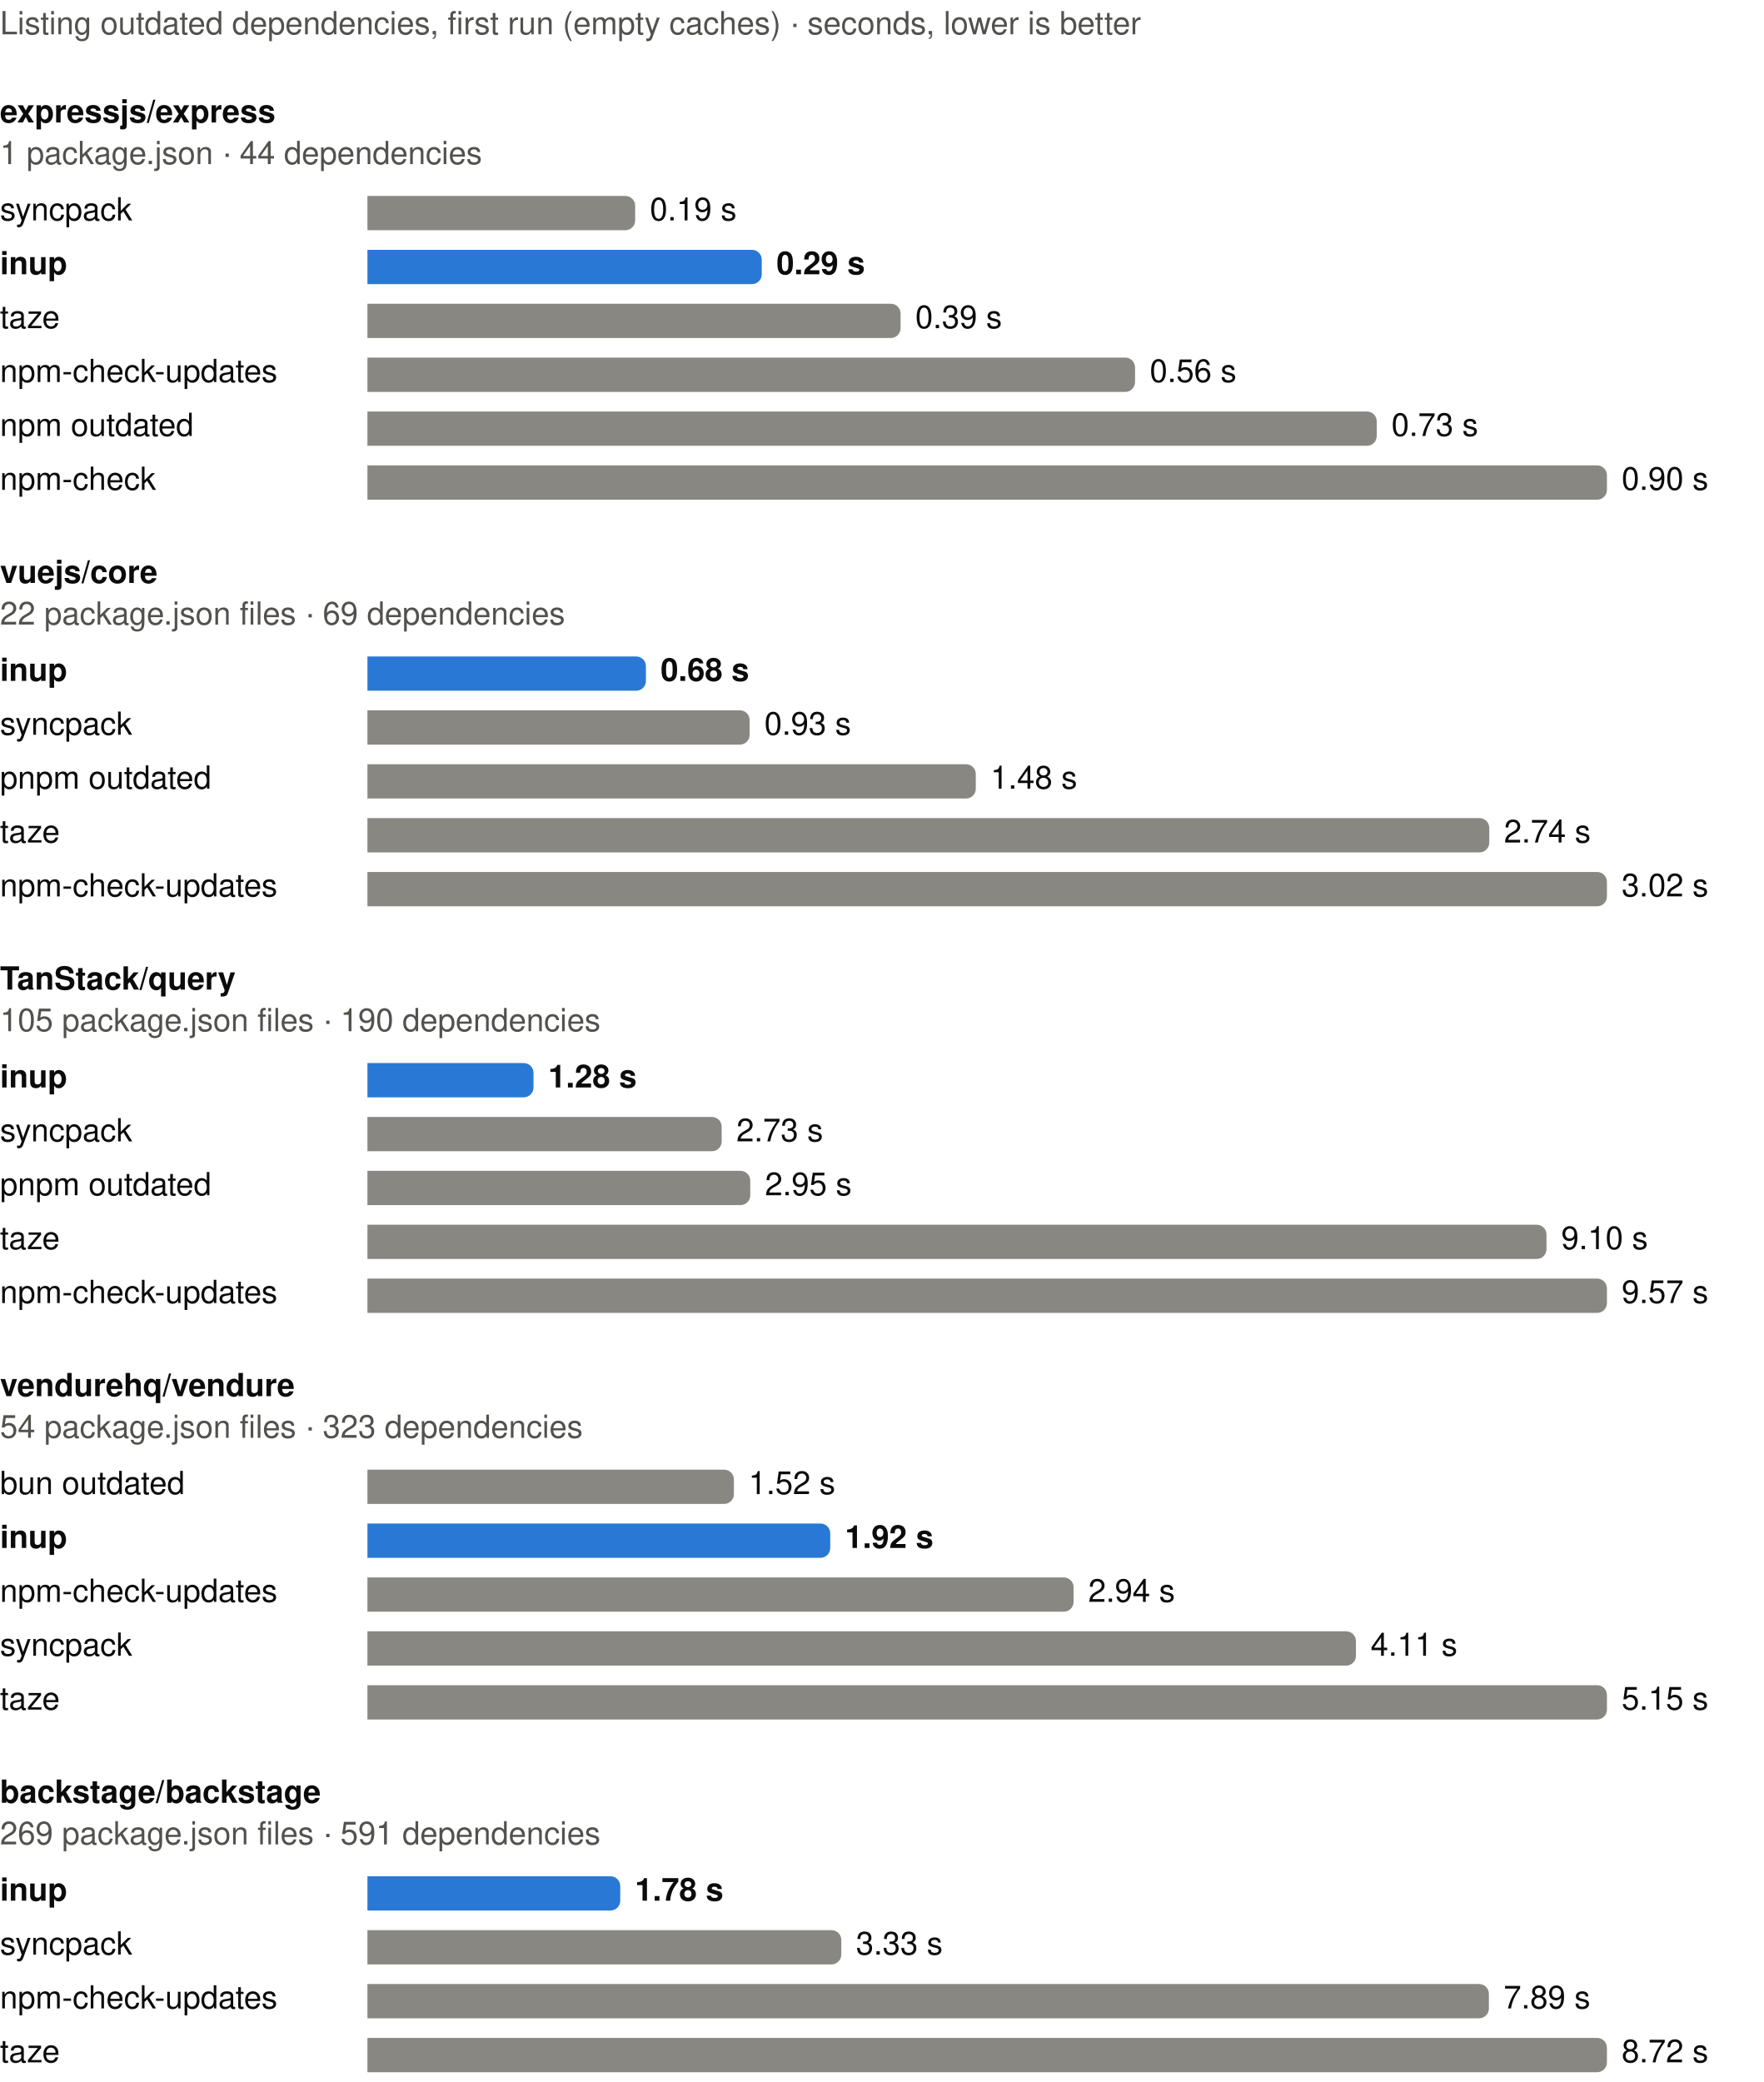
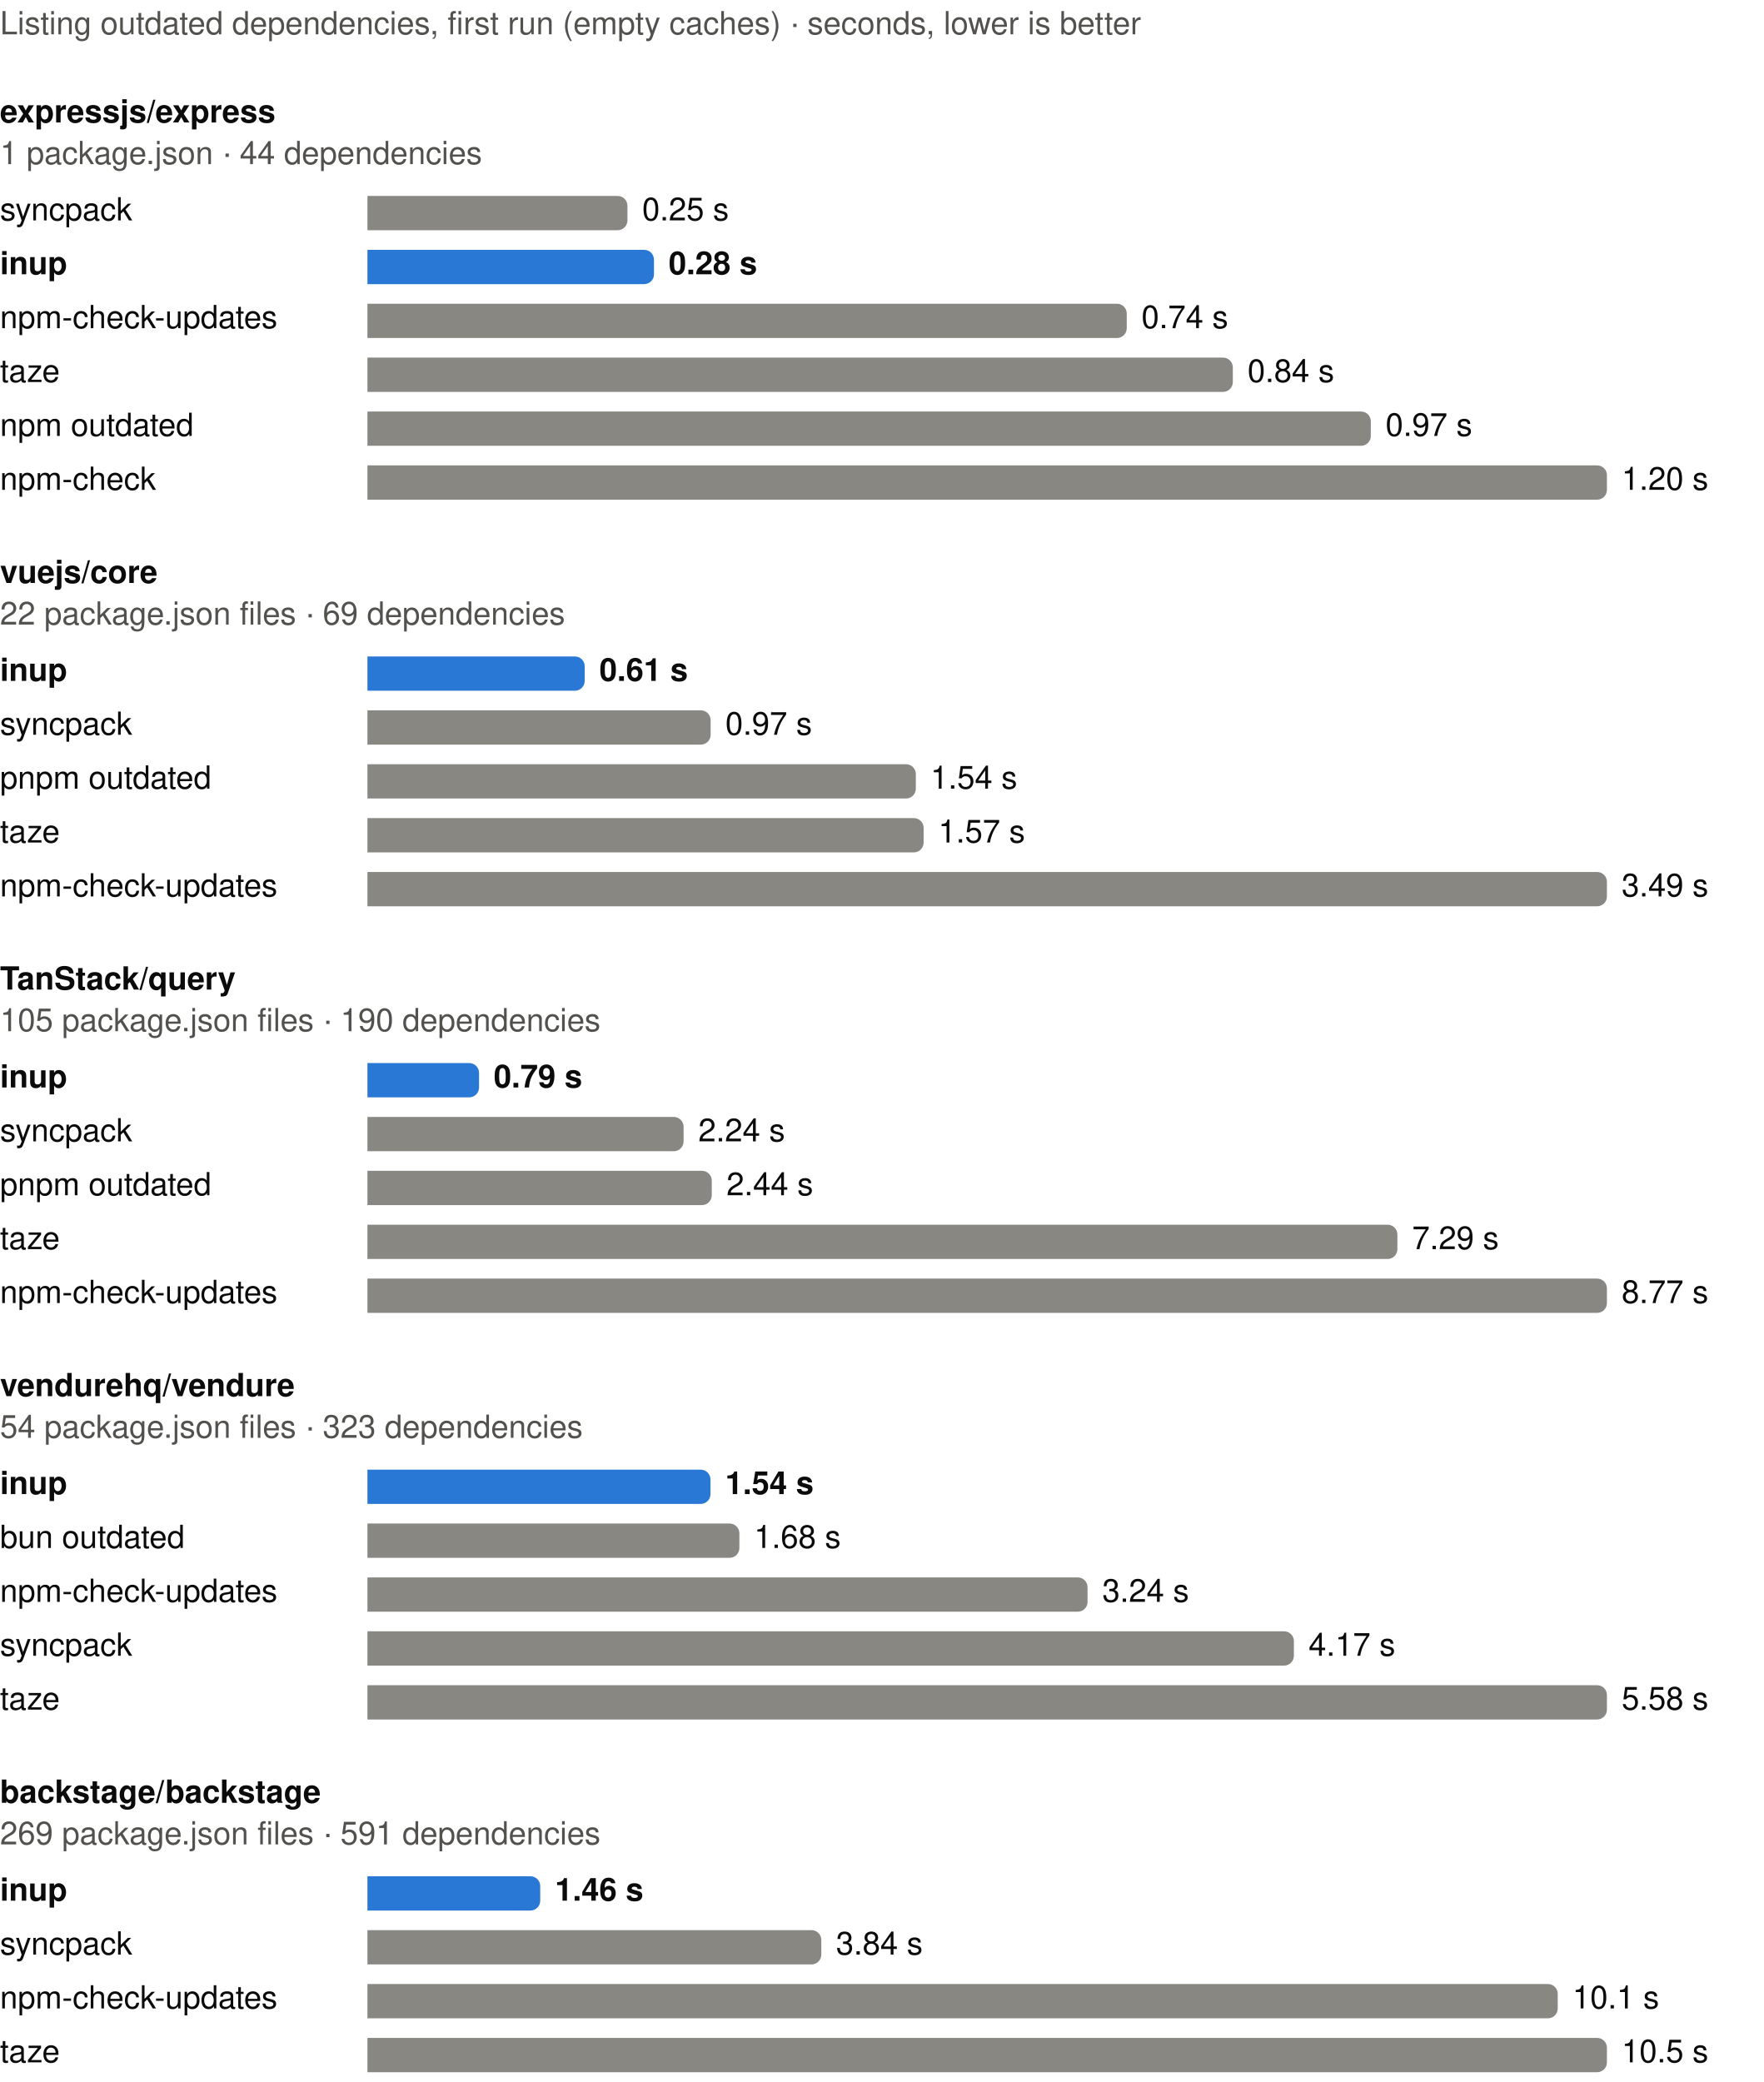
<svg xmlns="http://www.w3.org/2000/svg" width="720" height="850" viewBox="0 0 720 850" role="img" aria-labelledby="title desc">
  <style>text{font-family:system-ui,-apple-system,"Segoe UI",Helvetica,Arial,sans-serif;font-size:13px}</style>
  <text x="0" y="14" fill="#52514e">Listing outdated dependencies, first run (empty caches) · seconds, lower is better</text>
  <text x="0" y="50" fill="#0b0b0b" font-weight="600">expressjs/express</text>
  <text x="0" y="67" fill="#52514e">1 package.json · 44 dependencies</text>
  <text x="0" y="87" fill="#0b0b0b" dominant-baseline="central">syncpack</text>
-   <path d="M150 80h105.296a4 4 0 0 1 4 4v6a4 4 0 0 1 -4 4h-105.296z" fill="#898781" />
-   <text x="265.296" y="87" fill="#0b0b0b" dominant-baseline="central">0.19 s</text>
+   <path d="M150 80h102.142a4 4 0 0 1 4 4v6a4 4 0 0 1 -4 4h-102.142z" fill="#898781" />
+   <text x="262.142" y="87" fill="#0b0b0b" dominant-baseline="central">0.25 s</text>
  <text x="0" y="109" fill="#0b0b0b" dominant-baseline="central" font-weight="600">inup</text>
-   <path d="M150 102h156.976a4 4 0 0 1 4 4v6a4 4 0 0 1 -4 4h-156.976z" fill="#2a78d6" />
-   <text x="316.976" y="109" fill="#0b0b0b" dominant-baseline="central" font-weight="600">0.29 s</text>
-   <text x="0" y="131" fill="#0b0b0b" dominant-baseline="central">taze</text>
-   <path d="M150 124h213.646a4 4 0 0 1 4 4v6a4 4 0 0 1 -4 4h-213.646z" fill="#898781" />
-   <text x="373.646" y="131" fill="#0b0b0b" dominant-baseline="central">0.39 s</text>
-   <text x="0" y="153" fill="#0b0b0b" dominant-baseline="central">npm-check-updates</text>
-   <path d="M150 146h309.361a4 4 0 0 1 4 4v6a4 4 0 0 1 -4 4h-309.361z" fill="#898781" />
-   <text x="469.361" y="153" fill="#0b0b0b" dominant-baseline="central">0.56 s</text>
+   <path d="M150 102h112.973a4 4 0 0 1 4 4v6a4 4 0 0 1 -4 4h-112.973z" fill="#2a78d6" />
+   <text x="272.973" y="109" fill="#0b0b0b" dominant-baseline="central" font-weight="600">0.28 s</text>
+   <text x="0" y="131" fill="#0b0b0b" dominant-baseline="central">npm-check-updates</text>
+   <path d="M150 124h305.973a4 4 0 0 1 4 4v6a4 4 0 0 1 -4 4h-305.973z" fill="#898781" />
+   <text x="465.973" y="131" fill="#0b0b0b" dominant-baseline="central">0.74 s</text>
+   <text x="0" y="153" fill="#0b0b0b" dominant-baseline="central">taze</text>
+   <path d="M150 146h349.277a4 4 0 0 1 4 4v6a4 4 0 0 1 -4 4h-349.277z" fill="#898781" />
+   <text x="509.277" y="153" fill="#0b0b0b" dominant-baseline="central">0.84 s</text>
  <text x="0" y="175" fill="#0b0b0b" dominant-baseline="central">npm outdated</text>
-   <path d="M150 168h408.027a4 4 0 0 1 4 4v6a4 4 0 0 1 -4 4h-408.027z" fill="#898781" />
-   <text x="568.027" y="175" fill="#0b0b0b" dominant-baseline="central">0.73 s</text>
+   <path d="M150 168h405.612a4 4 0 0 1 4 4v6a4 4 0 0 1 -4 4h-405.612z" fill="#898781" />
+   <text x="565.612" y="175" fill="#0b0b0b" dominant-baseline="central">0.97 s</text>
  <text x="0" y="197" fill="#0b0b0b" dominant-baseline="central">npm-check</text>
  <path d="M150 190h502a4 4 0 0 1 4 4v6a4 4 0 0 1 -4 4h-502z" fill="#898781" />
-   <text x="662" y="197" fill="#0b0b0b" dominant-baseline="central">0.90 s</text>
+   <text x="662" y="197" fill="#0b0b0b" dominant-baseline="central">1.20 s</text>
  <text x="0" y="238" fill="#0b0b0b" font-weight="600">vuejs/core</text>
  <text x="0" y="255" fill="#52514e">22 package.json files · 69 dependencies</text>
  <text x="0" y="275" fill="#0b0b0b" dominant-baseline="central" font-weight="600">inup</text>
-   <path d="M150 268h109.692a4 4 0 0 1 4 4v6a4 4 0 0 1 -4 4h-109.692z" fill="#2a78d6" />
-   <text x="269.692" y="275" fill="#0b0b0b" dominant-baseline="central" font-weight="600">0.68 s</text>
+   <path d="M150 268h84.69a4 4 0 0 1 4 4v6a4 4 0 0 1 -4 4h-84.69z" fill="#2a78d6" />
+   <text x="244.69" y="275" fill="#0b0b0b" dominant-baseline="central" font-weight="600">0.61 s</text>
  <text x="0" y="297" fill="#0b0b0b" dominant-baseline="central">syncpack</text>
-   <path d="M150 290h152.033a4 4 0 0 1 4 4v6a4 4 0 0 1 -4 4h-152.033z" fill="#898781" />
-   <text x="312.033" y="297" fill="#0b0b0b" dominant-baseline="central">0.93 s</text>
+   <path d="M150 290h136.101a4 4 0 0 1 4 4v6a4 4 0 0 1 -4 4h-136.101z" fill="#898781" />
+   <text x="296.101" y="297" fill="#0b0b0b" dominant-baseline="central">0.97 s</text>
  <text x="0" y="319" fill="#0b0b0b" dominant-baseline="central">pnpm outdated</text>
-   <path d="M150 312h244.351a4 4 0 0 1 4 4v6a4 4 0 0 1 -4 4h-244.351z" fill="#898781" />
-   <text x="404.351" y="319" fill="#0b0b0b" dominant-baseline="central">1.48 s</text>
+   <path d="M150 312h219.872a4 4 0 0 1 4 4v6a4 4 0 0 1 -4 4h-219.872z" fill="#898781" />
+   <text x="379.872" y="319" fill="#0b0b0b" dominant-baseline="central">1.54 s</text>
  <text x="0" y="341" fill="#0b0b0b" dominant-baseline="central">taze</text>
-   <path d="M150 334h453.973a4 4 0 0 1 4 4v6a4 4 0 0 1 -4 4h-453.973z" fill="#898781" />
-   <text x="613.973" y="341" fill="#0b0b0b" dominant-baseline="central">2.74 s</text>
+   <path d="M150 334h223.056a4 4 0 0 1 4 4v6a4 4 0 0 1 -4 4h-223.056z" fill="#898781" />
+   <text x="383.056" y="341" fill="#0b0b0b" dominant-baseline="central">1.57 s</text>
  <text x="0" y="363" fill="#0b0b0b" dominant-baseline="central">npm-check-updates</text>
  <path d="M150 356h502a4 4 0 0 1 4 4v6a4 4 0 0 1 -4 4h-502z" fill="#898781" />
-   <text x="662" y="363" fill="#0b0b0b" dominant-baseline="central">3.02 s</text>
+   <text x="662" y="363" fill="#0b0b0b" dominant-baseline="central">3.49 s</text>
  <text x="0" y="404" fill="#0b0b0b" font-weight="600">TanStack/query</text>
  <text x="0" y="421" fill="#52514e">105 package.json files · 190 dependencies</text>
  <text x="0" y="441" fill="#0b0b0b" dominant-baseline="central" font-weight="600">inup</text>
-   <path d="M150 434h63.793a4 4 0 0 1 4 4v6a4 4 0 0 1 -4 4h-63.793z" fill="#2a78d6" />
-   <text x="223.793" y="441" fill="#0b0b0b" dominant-baseline="central" font-weight="600">1.28 s</text>
+   <path d="M150 434h41.562a4 4 0 0 1 4 4v6a4 4 0 0 1 -4 4h-41.562z" fill="#2a78d6" />
+   <text x="201.562" y="441" fill="#0b0b0b" dominant-baseline="central" font-weight="600">0.79 s</text>
  <text x="0" y="463" fill="#0b0b0b" dominant-baseline="central">syncpack</text>
-   <path d="M150 456h140.614a4 4 0 0 1 4 4v6a4 4 0 0 1 -4 4h-140.614z" fill="#898781" />
-   <text x="300.614" y="463" fill="#0b0b0b" dominant-baseline="central">2.73 s</text>
+   <path d="M150 456h125.065a4 4 0 0 1 4 4v6a4 4 0 0 1 -4 4h-125.065z" fill="#898781" />
+   <text x="285.065" y="463" fill="#0b0b0b" dominant-baseline="central">2.24 s</text>
  <text x="0" y="485" fill="#0b0b0b" dominant-baseline="central">pnpm outdated</text>
-   <path d="M150 478h152.281a4 4 0 0 1 4 4v6a4 4 0 0 1 -4 4h-152.281z" fill="#898781" />
-   <text x="312.281" y="485" fill="#0b0b0b" dominant-baseline="central">2.95 s</text>
+   <path d="M150 478h136.567a4 4 0 0 1 4 4v6a4 4 0 0 1 -4 4h-136.567z" fill="#898781" />
+   <text x="296.567" y="485" fill="#0b0b0b" dominant-baseline="central">2.44 s</text>
  <text x="0" y="507" fill="#0b0b0b" dominant-baseline="central">taze</text>
-   <path d="M150 500h477.327a4 4 0 0 1 4 4v6a4 4 0 0 1 -4 4h-477.327z" fill="#898781" />
-   <text x="637.327" y="507" fill="#0b0b0b" dominant-baseline="central">9.10 s</text>
+   <path d="M150 500h416.46a4 4 0 0 1 4 4v6a4 4 0 0 1 -4 4h-416.46z" fill="#898781" />
+   <text x="576.46" y="507" fill="#0b0b0b" dominant-baseline="central">7.29 s</text>
  <text x="0" y="529" fill="#0b0b0b" dominant-baseline="central">npm-check-updates</text>
  <path d="M150 522h502a4 4 0 0 1 4 4v6a4 4 0 0 1 -4 4h-502z" fill="#898781" />
-   <text x="662" y="529" fill="#0b0b0b" dominant-baseline="central">9.57 s</text>
+   <text x="662" y="529" fill="#0b0b0b" dominant-baseline="central">8.77 s</text>
  <text x="0" y="570" fill="#0b0b0b" font-weight="600">vendurehq/vendure</text>
  <text x="0" y="587" fill="#52514e">54 package.json files · 323 dependencies</text>
-   <text x="0" y="607" fill="#0b0b0b" dominant-baseline="central">bun outdated</text>
-   <path d="M150 600h145.6a4 4 0 0 1 4 4v6a4 4 0 0 1 -4 4h-145.6z" fill="#898781" />
-   <text x="305.6" y="607" fill="#0b0b0b" dominant-baseline="central">1.52 s</text>
-   <text x="0" y="629" fill="#0b0b0b" dominant-baseline="central" font-weight="600">inup</text>
-   <path d="M150 622h184.932a4 4 0 0 1 4 4v6a4 4 0 0 1 -4 4h-184.932z" fill="#2a78d6" />
-   <text x="344.932" y="629" fill="#0b0b0b" dominant-baseline="central" font-weight="600">1.92 s</text>
+   <text x="0" y="607" fill="#0b0b0b" dominant-baseline="central" font-weight="600">inup</text>
+   <path d="M150 600h136.035a4 4 0 0 1 4 4v6a4 4 0 0 1 -4 4h-136.035z" fill="#2a78d6" />
+   <text x="296.035" y="607" fill="#0b0b0b" dominant-baseline="central" font-weight="600">1.54 s</text>
+   <text x="0" y="629" fill="#0b0b0b" dominant-baseline="central">bun outdated</text>
+   <path d="M150 622h147.84a4 4 0 0 1 4 4v6a4 4 0 0 1 -4 4h-147.84z" fill="#898781" />
+   <text x="307.84" y="629" fill="#0b0b0b" dominant-baseline="central">1.68 s</text>
  <text x="0" y="651" fill="#0b0b0b" dominant-baseline="central">npm-check-updates</text>
-   <path d="M150 644h284.271a4 4 0 0 1 4 4v6a4 4 0 0 1 -4 4h-284.271z" fill="#898781" />
-   <text x="444.271" y="651" fill="#0b0b0b" dominant-baseline="central">2.94 s</text>
+   <path d="M150 644h289.976a4 4 0 0 1 4 4v6a4 4 0 0 1 -4 4h-289.976z" fill="#898781" />
+   <text x="449.976" y="651" fill="#0b0b0b" dominant-baseline="central">3.24 s</text>
  <text x="0" y="673" fill="#0b0b0b" dominant-baseline="central">syncpack</text>
-   <path d="M150 666h399.542a4 4 0 0 1 4 4v6a4 4 0 0 1 -4 4h-399.542z" fill="#898781" />
-   <text x="559.542" y="673" fill="#0b0b0b" dominant-baseline="central">4.11 s</text>
+   <path d="M150 666h374.209a4 4 0 0 1 4 4v6a4 4 0 0 1 -4 4h-374.209z" fill="#898781" />
+   <text x="534.209" y="673" fill="#0b0b0b" dominant-baseline="central">4.17 s</text>
  <text x="0" y="695" fill="#0b0b0b" dominant-baseline="central">taze</text>
  <path d="M150 688h502a4 4 0 0 1 4 4v6a4 4 0 0 1 -4 4h-502z" fill="#898781" />
-   <text x="662" y="695" fill="#0b0b0b" dominant-baseline="central">5.15 s</text>
+   <text x="662" y="695" fill="#0b0b0b" dominant-baseline="central">5.58 s</text>
  <text x="0" y="736" fill="#0b0b0b" font-weight="600">backstage/backstage</text>
  <text x="0" y="753" fill="#52514e">269 package.json files · 591 dependencies</text>
  <text x="0" y="773" fill="#0b0b0b" dominant-baseline="central" font-weight="600">inup</text>
-   <path d="M150 766h99.204a4 4 0 0 1 4 4v6a4 4 0 0 1 -4 4h-99.204z" fill="#2a78d6" />
-   <text x="259.204" y="773" fill="#0b0b0b" dominant-baseline="central" font-weight="600">1.78 s</text>
+   <path d="M150 766h66.54a4 4 0 0 1 4 4v6a4 4 0 0 1 -4 4h-66.54z" fill="#2a78d6" />
+   <text x="226.54" y="773" fill="#0b0b0b" dominant-baseline="central" font-weight="600">1.46 s</text>
  <text x="0" y="795" fill="#0b0b0b" dominant-baseline="central">syncpack</text>
-   <path d="M150 788h189.437a4 4 0 0 1 4 4v6a4 4 0 0 1 -4 4h-189.437z" fill="#898781" />
-   <text x="349.437" y="795" fill="#0b0b0b" dominant-baseline="central">3.33 s</text>
+   <path d="M150 788h181.287a4 4 0 0 1 4 4v6a4 4 0 0 1 -4 4h-181.287z" fill="#898781" />
+   <text x="341.287" y="795" fill="#0b0b0b" dominant-baseline="central">3.84 s</text>
  <text x="0" y="817" fill="#0b0b0b" dominant-baseline="central">npm-check-updates</text>
-   <path d="M150 810h453.812a4 4 0 0 1 4 4v6a4 4 0 0 1 -4 4h-453.812z" fill="#898781" />
-   <text x="613.812" y="817" fill="#0b0b0b" dominant-baseline="central">7.89 s</text>
+   <path d="M150 810h481.913a4 4 0 0 1 4 4v6a4 4 0 0 1 -4 4h-481.913z" fill="#898781" />
+   <text x="641.913" y="817" fill="#0b0b0b" dominant-baseline="central">10.1 s</text>
  <text x="0" y="839" fill="#0b0b0b" dominant-baseline="central">taze</text>
  <path d="M150 832h502a4 4 0 0 1 4 4v6a4 4 0 0 1 -4 4h-502z" fill="#898781" />
-   <text x="662" y="839" fill="#0b0b0b" dominant-baseline="central">8.72 s</text>
+   <text x="662" y="839" fill="#0b0b0b" dominant-baseline="central">10.5 s</text>
</svg>
